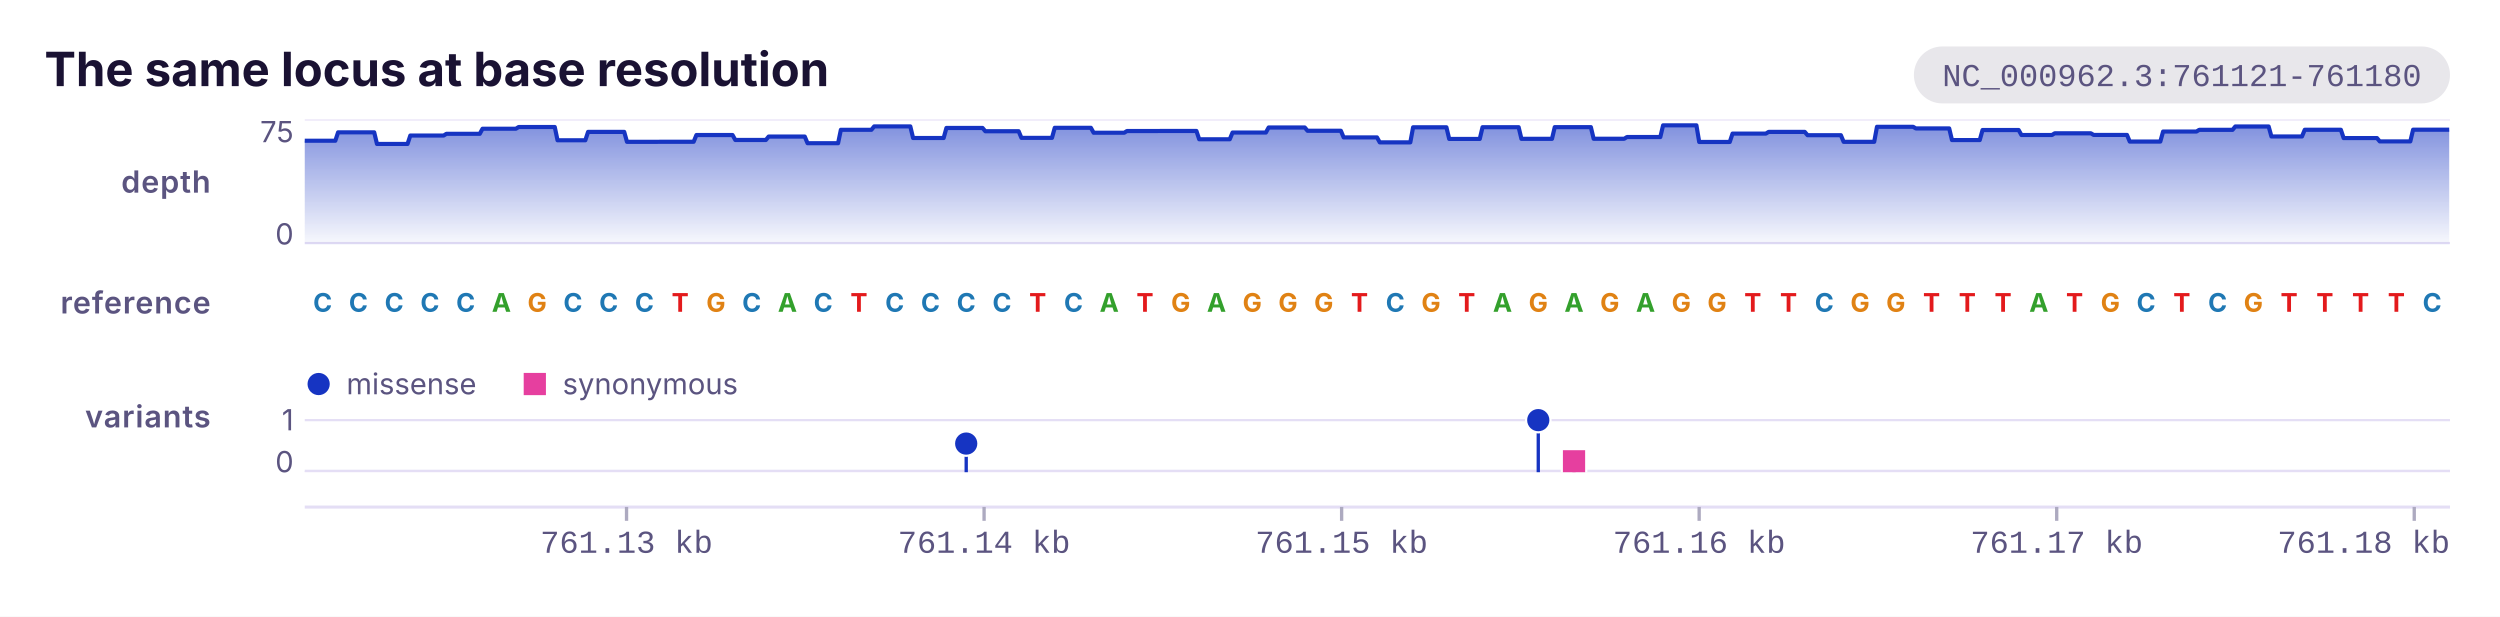
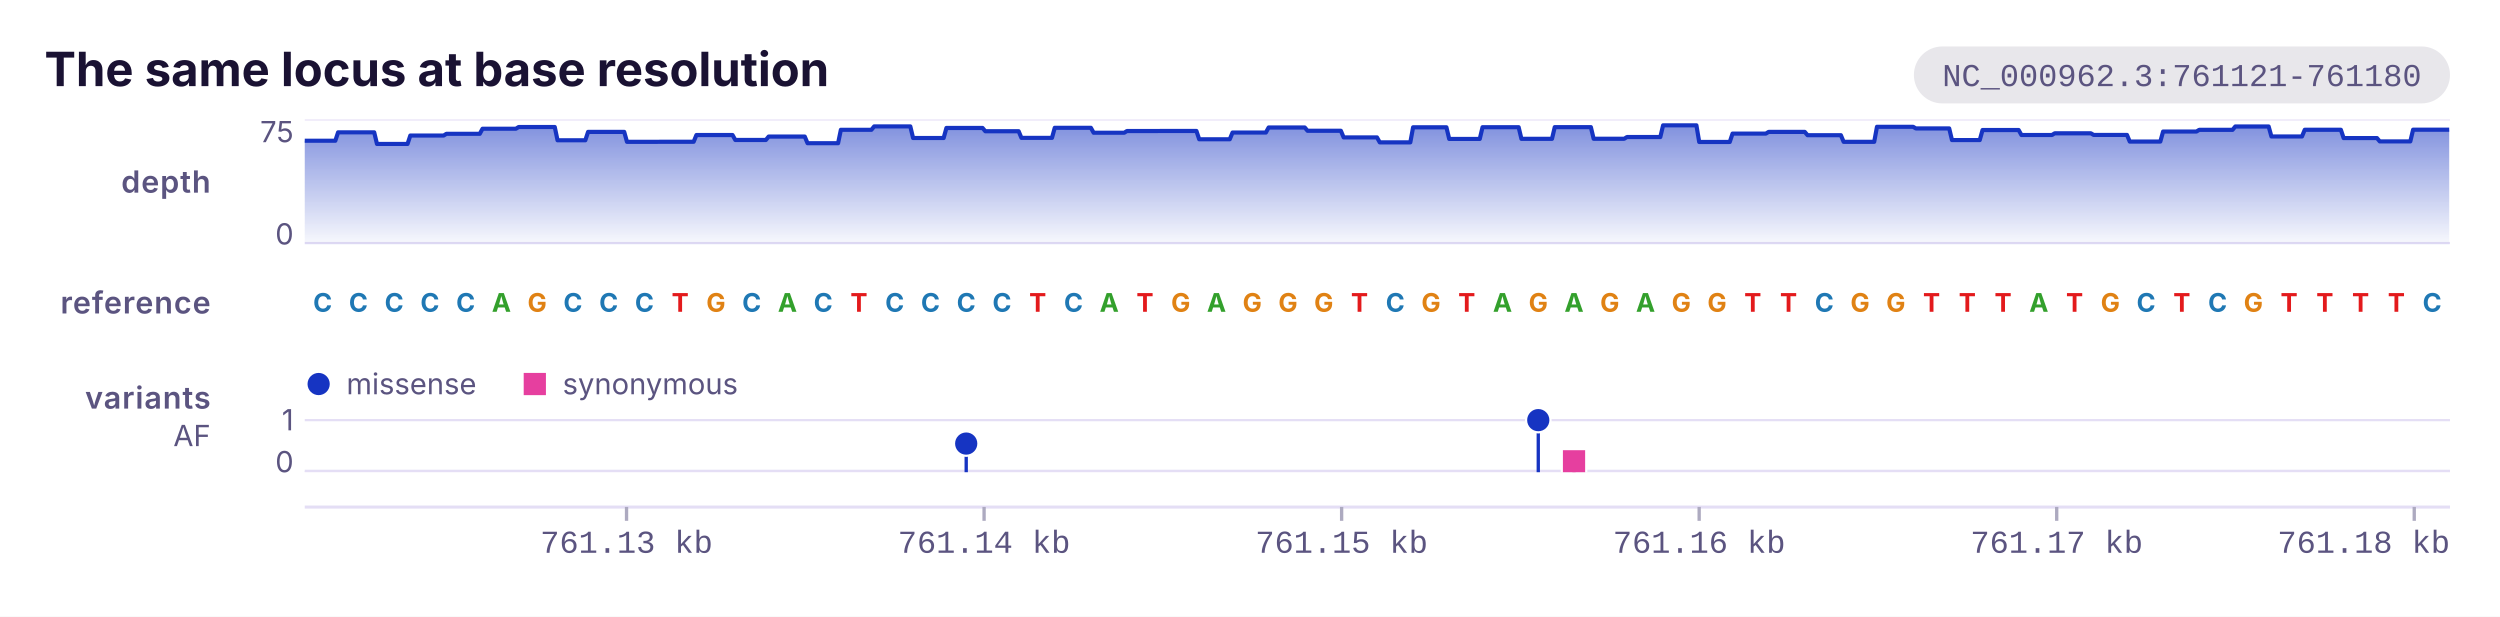
<svg xmlns="http://www.w3.org/2000/svg" width="900" height="222" viewBox="0 0 900 222" font-family="Inter, Liberation Sans, Arial, Helvetica, sans-serif" role="img" aria-labelledby="karyon-title karyon-desc">
  <defs>
    <clipPath id="karyon-clip-0">
      <rect x="88.86" y="43" width="793.14" height="45" />
    </clipPath>
    <linearGradient id="karyon-fade-1" x1="0" y1="0" x2="0" y2="1">
      <stop offset="0" stop-color="#1634c2" stop-opacity="0.54" />
      <stop offset="1" stop-color="#1634c2" stop-opacity="0.03" />
    </linearGradient>
    <clipPath id="karyon-clip-2">
      <rect x="109.712" y="100" width="772.288" height="18" />
    </clipPath>
    <clipPath id="karyon-clip-3">
      <rect x="85.836" y="130" width="796.164" height="40" />
    </clipPath>
    <clipPath id="karyon-clip-4">
      <rect x="109.712" y="182" width="772.288" height="26" />
    </clipPath>
  </defs>
  <rect x="0" y="0" width="900" height="222" fill="#ffffff" />
  <text x="16" y="31" fill="#1a1233" font-size="17" text-anchor="start" font-weight="bold">The same locus at base resolution</text>
  <rect x="689" y="16.725" width="193" height="20.5" rx="10.25" fill="#e8e7eb" />
  <text x="785.5" y="31" fill="#5b5480" font-size="11.5" text-anchor="middle" font-family="JetBrains Mono, Liberation Mono, Menlo, Consolas, monospace">NC_000962.3:761121-761180</text>
  <text x="75.836" y="69.35" fill="#5b5480" font-size="11" text-anchor="end" font-weight="600" letter-spacing="0.03em">depth</text>
  <g clip-path="url(#karyon-clip-0)">
    <line x1="109.712" y1="87.5" x2="882" y2="87.5" stroke="#e4def5" stroke-width="0.8" />
    <path d="M109.712 88 L109.712 50.669 L110.712 50.669 L111.712 50.669 L112.712 50.669 L113.712 50.669 L114.712 50.669 L115.712 50.669 L116.712 50.669 L117.712 50.669 L118.712 50.669 L119.712 50.669 L120.712 50.669 L121.712 47.644 L122.712 47.644 L123.712 47.644 L124.712 47.644 L125.712 47.644 L126.712 47.644 L127.712 47.644 L128.712 47.644 L129.712 47.644 L130.712 47.644 L131.712 47.644 L132.712 47.644 L133.712 47.644 L134.712 47.644 L135.712 51.82 L136.712 51.82 L137.712 51.82 L138.712 51.82 L139.712 51.82 L140.712 51.82 L141.712 51.82 L142.712 51.82 L143.712 51.82 L144.712 51.82 L145.712 51.82 L146.712 51.82 L147.712 48.796 L148.712 48.796 L149.712 48.796 L150.712 48.796 L151.712 48.796 L152.712 48.796 L153.712 48.796 L154.712 48.796 L155.712 48.796 L156.712 48.796 L157.712 48.796 L158.712 48.796 L159.712 48.796 L160.712 48.172 L161.712 48.172 L162.712 48.172 L163.712 48.172 L164.712 48.172 L165.712 48.172 L166.712 48.172 L167.712 48.172 L168.712 48.172 L169.712 48.172 L170.712 48.172 L171.712 48.172 L172.712 48.172 L173.712 46.348 L174.712 46.348 L175.712 46.348 L176.712 46.348 L177.712 46.348 L178.712 46.348 L179.712 46.348 L180.712 46.348 L181.712 46.348 L182.712 46.348 L183.712 46.348 L184.712 46.348 L185.712 46.348 L186.712 45.725 L187.712 45.725 L188.712 45.725 L189.712 45.725 L190.712 45.725 L191.712 45.725 L192.712 45.725 L193.712 45.725 L194.712 45.725 L195.712 45.725 L196.712 45.725 L197.712 45.725 L198.712 45.725 L199.712 45.725 L200.712 50.501 L201.712 50.501 L202.712 50.501 L203.712 50.501 L204.712 50.501 L205.712 50.501 L206.712 50.501 L207.712 50.501 L208.712 50.501 L209.712 50.501 L210.712 50.501 L211.712 47.479 L212.712 47.479 L213.712 47.479 L214.712 47.479 L215.712 47.479 L216.712 47.479 L217.712 47.479 L218.712 47.479 L219.712 47.479 L220.712 47.479 L221.712 47.479 L222.712 47.479 L223.712 47.479 L224.712 47.479 L225.712 51.056 L226.712 51.056 L227.712 51.056 L228.712 51.056 L229.712 51.056 L230.712 51.056 L231.712 51.056 L232.712 51.056 L233.712 51.056 L234.712 51.056 L235.712 51.056 L236.712 51.056 L237.712 51.034 L238.712 51.034 L239.712 51.034 L240.712 51.034 L241.712 51.034 L242.712 51.034 L243.712 51.034 L244.712 51.034 L245.712 51.034 L246.712 51.034 L247.712 51.034 L248.712 51.034 L249.712 51.034 L250.712 48.612 L251.712 48.612 L252.712 48.612 L253.712 48.612 L254.712 48.612 L255.712 48.612 L256.712 48.612 L257.712 48.612 L258.712 48.612 L259.712 48.612 L260.712 48.612 L261.712 48.612 L262.712 48.612 L263.712 48.612 L264.712 50.39 L265.712 50.39 L266.712 50.39 L267.712 50.39 L268.712 50.39 L269.712 50.39 L270.712 50.39 L271.712 50.39 L272.712 50.39 L273.712 50.39 L274.712 50.39 L275.712 50.39 L276.712 49.168 L277.712 49.168 L278.712 49.168 L279.712 49.168 L280.712 49.168 L281.712 49.168 L282.712 49.168 L283.712 49.168 L284.712 49.168 L285.712 49.168 L286.712 49.168 L287.712 49.168 L288.712 49.168 L289.712 49.168 L290.712 51.547 L291.712 51.547 L292.712 51.547 L293.712 51.547 L294.712 51.547 L295.712 51.547 L296.712 51.547 L297.712 51.547 L298.712 51.547 L299.712 51.547 L300.712 51.547 L301.712 51.547 L302.712 46.726 L303.712 46.726 L304.712 46.726 L305.712 46.726 L306.712 46.726 L307.712 46.726 L308.712 46.726 L309.712 46.726 L310.712 46.726 L311.712 46.726 L312.712 46.726 L313.712 46.726 L314.712 45.506 L315.712 45.506 L316.712 45.506 L317.712 45.506 L318.712 45.506 L319.712 45.506 L320.712 45.506 L321.712 45.506 L322.712 45.506 L323.712 45.506 L324.712 45.506 L325.712 45.506 L326.712 45.506 L327.712 45.506 L328.712 49.685 L329.712 49.685 L330.712 49.685 L331.712 49.685 L332.712 49.685 L333.712 49.685 L334.712 49.685 L335.712 49.685 L336.712 49.685 L337.712 49.685 L338.712 49.685 L339.712 49.685 L340.712 46.065 L341.712 46.065 L342.712 46.065 L343.712 46.065 L344.712 46.065 L345.712 46.065 L346.712 46.065 L347.712 46.065 L348.712 46.065 L349.712 46.065 L350.712 46.065 L351.712 46.065 L352.712 46.065 L353.712 46.065 L354.712 47.245 L355.712 47.245 L356.712 47.245 L357.712 47.245 L358.712 47.245 L359.712 47.245 L360.712 47.245 L361.712 47.245 L362.712 47.245 L363.712 47.245 L364.712 47.245 L365.712 47.245 L366.712 47.245 L367.712 49.626 L368.712 49.626 L369.712 49.626 L370.712 49.626 L371.712 49.626 L372.712 49.626 L373.712 49.626 L374.712 49.626 L375.712 49.626 L376.712 49.626 L377.712 49.626 L378.712 49.626 L379.712 46.006 L380.712 46.006 L381.712 46.006 L382.712 46.006 L383.712 46.006 L384.712 46.006 L385.712 46.006 L386.712 46.006 L387.712 46.006 L388.712 46.006 L389.712 46.006 L390.712 46.006 L391.712 46.006 L392.712 46.006 L393.712 47.787 L394.712 47.787 L395.712 47.787 L396.712 47.787 L397.712 47.787 L398.712 47.787 L399.712 47.787 L400.712 47.787 L401.712 47.787 L402.712 47.787 L403.712 47.787 L404.712 47.787 L405.712 47.169 L406.712 47.169 L407.712 47.169 L408.712 47.169 L409.712 47.169 L410.712 47.169 L411.712 47.169 L412.712 47.169 L413.712 47.169 L414.712 47.169 L415.712 47.169 L416.712 47.169 L417.712 47.15 L418.712 47.15 L419.712 47.15 L420.712 47.15 L421.712 47.15 L422.712 47.15 L423.712 47.15 L424.712 47.15 L425.712 47.15 L426.712 47.15 L427.712 47.15 L428.712 47.15 L429.712 47.15 L430.712 47.15 L431.712 50.132 L432.712 50.132 L433.712 50.132 L434.712 50.132 L435.712 50.132 L436.712 50.132 L437.712 50.132 L438.712 50.132 L439.712 50.132 L440.712 50.132 L441.712 50.132 L442.712 50.132 L443.712 47.714 L444.712 47.714 L445.712 47.714 L446.712 47.714 L447.712 47.714 L448.712 47.714 L449.712 47.714 L450.712 47.714 L451.712 47.714 L452.712 47.714 L453.712 47.714 L454.712 47.714 L455.712 47.714 L456.712 45.897 L457.712 45.897 L458.712 45.897 L459.712 45.897 L460.712 45.897 L461.712 45.897 L462.712 45.897 L463.712 45.897 L464.712 45.897 L465.712 45.897 L466.712 45.897 L467.712 45.897 L468.712 45.897 L469.712 45.897 L470.712 47.08 L471.712 47.08 L472.712 47.08 L473.712 47.08 L474.712 47.08 L475.712 47.08 L476.712 47.08 L477.712 47.08 L478.712 47.08 L479.712 47.08 L480.712 47.08 L481.712 47.08 L482.712 47.08 L483.712 49.463 L484.712 49.463 L485.712 49.463 L486.712 49.463 L487.712 49.463 L488.712 49.463 L489.712 49.463 L490.712 49.463 L491.712 49.463 L492.712 49.463 L493.712 49.463 L494.712 49.463 L495.712 49.463 L496.712 51.246 L497.712 51.246 L498.712 51.246 L499.712 51.246 L500.712 51.246 L501.712 51.246 L502.712 51.246 L503.712 51.246 L504.712 51.246 L505.712 51.246 L506.712 51.246 L507.712 51.246 L508.712 45.83 L509.712 45.83 L510.712 45.83 L511.712 45.83 L512.712 45.83 L513.712 45.83 L514.712 45.83 L515.712 45.83 L516.712 45.83 L517.712 45.83 L518.712 45.83 L519.712 45.83 L520.712 45.83 L521.712 50.013 L522.712 50.013 L523.712 50.013 L524.712 50.013 L525.712 50.013 L526.712 50.013 L527.712 50.013 L528.712 50.013 L529.712 50.013 L530.712 50.013 L531.712 50.013 L532.712 50.013 L533.712 45.798 L534.712 45.798 L535.712 45.798 L536.712 45.798 L537.712 45.798 L538.712 45.798 L539.712 45.798 L540.712 45.798 L541.712 45.798 L542.712 45.798 L543.712 45.798 L544.712 45.798 L545.712 45.798 L546.712 45.798 L547.712 49.982 L548.712 49.982 L549.712 49.982 L550.712 49.982 L551.712 49.982 L552.712 49.982 L553.712 49.982 L554.712 49.982 L555.712 49.982 L556.712 49.982 L557.712 49.982 L558.712 49.982 L559.712 45.767 L560.712 45.767 L561.712 45.767 L562.712 45.767 L563.712 45.767 L564.712 45.767 L565.712 45.767 L566.712 45.767 L567.712 45.767 L568.712 45.767 L569.712 45.767 L570.712 45.767 L571.712 45.767 L572.712 45.767 L573.712 49.952 L574.712 49.952 L575.712 49.952 L576.712 49.952 L577.712 49.952 L578.712 49.952 L579.712 49.952 L580.712 49.952 L581.712 49.952 L582.712 49.952 L583.712 49.952 L584.712 49.952 L585.712 49.337 L586.712 49.337 L587.712 49.337 L588.712 49.337 L589.712 49.337 L590.712 49.337 L591.712 49.337 L592.712 49.337 L593.712 49.337 L594.712 49.337 L595.712 49.337 L596.712 49.337 L597.712 49.337 L598.712 45.123 L599.712 45.123 L600.712 45.123 L601.712 45.123 L602.712 45.123 L603.712 45.123 L604.712 45.123 L605.712 45.123 L606.712 45.123 L607.712 45.123 L608.712 45.123 L609.712 45.123 L610.712 45.123 L611.712 51.109 L612.712 51.109 L613.712 51.109 L614.712 51.109 L615.712 51.109 L616.712 51.109 L617.712 51.109 L618.712 51.109 L619.712 51.109 L620.712 51.109 L621.712 51.109 L622.712 51.109 L623.712 48.095 L624.712 48.095 L625.712 48.095 L626.712 48.095 L627.712 48.095 L628.712 48.095 L629.712 48.095 L630.712 48.095 L631.712 48.095 L632.712 48.095 L633.712 48.095 L634.712 48.095 L635.712 48.095 L636.712 47.482 L637.712 47.482 L638.712 47.482 L639.712 47.482 L640.712 47.482 L641.712 47.482 L642.712 47.482 L643.712 47.482 L644.712 47.482 L645.712 47.482 L646.712 47.482 L647.712 47.482 L648.712 47.482 L649.712 47.482 L650.712 48.669 L651.712 48.669 L652.712 48.669 L653.712 48.669 L654.712 48.669 L655.712 48.669 L656.712 48.669 L657.712 48.669 L658.712 48.669 L659.712 48.669 L660.712 48.669 L661.712 48.669 L662.712 48.669 L663.712 51.056 L664.712 51.056 L665.712 51.056 L666.712 51.056 L667.712 51.056 L668.712 51.056 L669.712 51.056 L670.712 51.056 L671.712 51.056 L672.712 51.056 L673.712 51.056 L674.712 51.056 L675.712 45.644 L676.712 45.644 L677.712 45.644 L678.712 45.644 L679.712 45.644 L680.712 45.644 L681.712 45.644 L682.712 45.644 L683.712 45.644 L684.712 45.644 L685.712 45.644 L686.712 45.644 L687.712 45.644 L688.712 45.644 L689.712 46.232 L690.712 46.232 L691.712 46.232 L692.712 46.232 L693.712 46.232 L694.712 46.232 L695.712 46.232 L696.712 46.232 L697.712 46.232 L698.712 46.232 L699.712 46.232 L700.712 46.232 L701.712 46.232 L702.712 50.42 L703.712 50.42 L704.712 50.42 L705.712 50.42 L706.712 50.42 L707.712 50.42 L708.712 50.42 L709.712 50.42 L710.712 50.42 L711.712 50.42 L712.712 50.42 L713.712 46.808 L714.712 46.808 L715.712 46.808 L716.712 46.808 L717.712 46.808 L718.712 46.808 L719.712 46.808 L720.712 46.808 L721.712 46.808 L722.712 46.808 L723.712 46.808 L724.712 46.808 L725.712 46.808 L726.712 46.808 L727.712 48.597 L728.712 48.597 L729.712 48.597 L730.712 48.597 L731.712 48.597 L732.712 48.597 L733.712 48.597 L734.712 48.597 L735.712 48.597 L736.712 48.597 L737.712 48.597 L738.712 48.597 L739.712 47.986 L740.712 47.986 L741.712 47.986 L742.712 47.986 L743.712 47.986 L744.712 47.986 L745.712 47.986 L746.712 47.986 L747.712 47.986 L748.712 47.986 L749.712 47.986 L750.712 47.986 L751.712 47.986 L752.712 47.986 L753.712 48.575 L754.712 48.575 L755.712 48.575 L756.712 48.575 L757.712 48.575 L758.712 48.575 L759.712 48.575 L760.712 48.575 L761.712 48.575 L762.712 48.575 L763.712 48.575 L764.712 48.575 L765.712 48.575 L766.712 50.965 L767.712 50.965 L768.712 50.965 L769.712 50.965 L770.712 50.965 L771.712 50.965 L772.712 50.965 L773.712 50.965 L774.712 50.965 L775.712 50.965 L776.712 50.965 L777.712 50.965 L778.712 47.355 L779.712 47.355 L780.712 47.355 L781.712 47.355 L782.712 47.355 L783.712 47.355 L784.712 47.355 L785.712 47.355 L786.712 47.355 L787.712 47.355 L788.712 47.355 L789.712 47.355 L790.712 47.355 L791.712 46.745 L792.712 46.745 L793.712 46.745 L794.712 46.745 L795.712 46.745 L796.712 46.745 L797.712 46.745 L798.712 46.745 L799.712 46.745 L800.712 46.745 L801.712 46.745 L802.712 46.745 L803.712 46.745 L804.712 45.536 L805.712 45.536 L806.712 45.536 L807.712 45.536 L808.712 45.536 L809.712 45.536 L810.712 45.536 L811.712 45.536 L812.712 45.536 L813.712 45.536 L814.712 45.536 L815.712 45.536 L816.712 45.536 L817.712 49.127 L818.712 49.127 L819.712 49.127 L820.712 49.127 L821.712 49.127 L822.712 49.127 L823.712 49.127 L824.712 49.127 L825.712 49.127 L826.712 49.127 L827.712 49.127 L828.712 49.127 L829.712 46.718 L830.712 46.718 L831.712 46.718 L832.712 46.718 L833.712 46.718 L834.712 46.718 L835.712 46.718 L836.712 46.718 L837.712 46.718 L838.712 46.718 L839.712 46.718 L840.712 46.718 L841.712 46.718 L842.712 46.718 L843.712 49.709 L844.712 49.709 L845.712 49.709 L846.712 49.709 L847.712 49.709 L848.712 49.709 L849.712 49.709 L850.712 49.709 L851.712 49.709 L852.712 49.709 L853.712 49.709 L854.712 49.709 L855.712 49.709 L856.712 50.901 L857.712 50.901 L858.712 50.901 L859.712 50.901 L860.712 50.901 L861.712 50.901 L862.712 50.901 L863.712 50.901 L864.712 50.901 L865.712 50.901 L866.712 50.901 L867.712 50.901 L868.712 46.693 L869.712 46.693 L870.712 46.693 L871.712 46.693 L872.712 46.693 L873.712 46.693 L874.712 46.693 L875.712 46.693 L876.712 46.693 L877.712 46.693 L878.712 46.693 L879.712 46.693 L880.712 46.693 L881.712 46.693 L881.712 88Z" fill="url(#karyon-fade-1)" />
    <polyline points="109.712,50.669 110.712,50.669 111.712,50.669 112.712,50.669 113.712,50.669 114.712,50.669 115.712,50.669 116.712,50.669 117.712,50.669 118.712,50.669 119.712,50.669 120.712,50.669 121.712,47.644 122.712,47.644 123.712,47.644 124.712,47.644 125.712,47.644 126.712,47.644 127.712,47.644 128.712,47.644 129.712,47.644 130.712,47.644 131.712,47.644 132.712,47.644 133.712,47.644 134.712,47.644 135.712,51.82 136.712,51.82 137.712,51.82 138.712,51.82 139.712,51.82 140.712,51.82 141.712,51.82 142.712,51.82 143.712,51.82 144.712,51.82 145.712,51.82 146.712,51.82 147.712,48.796 148.712,48.796 149.712,48.796 150.712,48.796 151.712,48.796 152.712,48.796 153.712,48.796 154.712,48.796 155.712,48.796 156.712,48.796 157.712,48.796 158.712,48.796 159.712,48.796 160.712,48.172 161.712,48.172 162.712,48.172 163.712,48.172 164.712,48.172 165.712,48.172 166.712,48.172 167.712,48.172 168.712,48.172 169.712,48.172 170.712,48.172 171.712,48.172 172.712,48.172 173.712,46.348 174.712,46.348 175.712,46.348 176.712,46.348 177.712,46.348 178.712,46.348 179.712,46.348 180.712,46.348 181.712,46.348 182.712,46.348 183.712,46.348 184.712,46.348 185.712,46.348 186.712,45.725 187.712,45.725 188.712,45.725 189.712,45.725 190.712,45.725 191.712,45.725 192.712,45.725 193.712,45.725 194.712,45.725 195.712,45.725 196.712,45.725 197.712,45.725 198.712,45.725 199.712,45.725 200.712,50.501 201.712,50.501 202.712,50.501 203.712,50.501 204.712,50.501 205.712,50.501 206.712,50.501 207.712,50.501 208.712,50.501 209.712,50.501 210.712,50.501 211.712,47.479 212.712,47.479 213.712,47.479 214.712,47.479 215.712,47.479 216.712,47.479 217.712,47.479 218.712,47.479 219.712,47.479 220.712,47.479 221.712,47.479 222.712,47.479 223.712,47.479 224.712,47.479 225.712,51.056 226.712,51.056 227.712,51.056 228.712,51.056 229.712,51.056 230.712,51.056 231.712,51.056 232.712,51.056 233.712,51.056 234.712,51.056 235.712,51.056 236.712,51.056 237.712,51.034 238.712,51.034 239.712,51.034 240.712,51.034 241.712,51.034 242.712,51.034 243.712,51.034 244.712,51.034 245.712,51.034 246.712,51.034 247.712,51.034 248.712,51.034 249.712,51.034 250.712,48.612 251.712,48.612 252.712,48.612 253.712,48.612 254.712,48.612 255.712,48.612 256.712,48.612 257.712,48.612 258.712,48.612 259.712,48.612 260.712,48.612 261.712,48.612 262.712,48.612 263.712,48.612 264.712,50.39 265.712,50.39 266.712,50.39 267.712,50.39 268.712,50.39 269.712,50.39 270.712,50.39 271.712,50.39 272.712,50.39 273.712,50.39 274.712,50.39 275.712,50.39 276.712,49.168 277.712,49.168 278.712,49.168 279.712,49.168 280.712,49.168 281.712,49.168 282.712,49.168 283.712,49.168 284.712,49.168 285.712,49.168 286.712,49.168 287.712,49.168 288.712,49.168 289.712,49.168 290.712,51.547 291.712,51.547 292.712,51.547 293.712,51.547 294.712,51.547 295.712,51.547 296.712,51.547 297.712,51.547 298.712,51.547 299.712,51.547 300.712,51.547 301.712,51.547 302.712,46.726 303.712,46.726 304.712,46.726 305.712,46.726 306.712,46.726 307.712,46.726 308.712,46.726 309.712,46.726 310.712,46.726 311.712,46.726 312.712,46.726 313.712,46.726 314.712,45.506 315.712,45.506 316.712,45.506 317.712,45.506 318.712,45.506 319.712,45.506 320.712,45.506 321.712,45.506 322.712,45.506 323.712,45.506 324.712,45.506 325.712,45.506 326.712,45.506 327.712,45.506 328.712,49.685 329.712,49.685 330.712,49.685 331.712,49.685 332.712,49.685 333.712,49.685 334.712,49.685 335.712,49.685 336.712,49.685 337.712,49.685 338.712,49.685 339.712,49.685 340.712,46.065 341.712,46.065 342.712,46.065 343.712,46.065 344.712,46.065 345.712,46.065 346.712,46.065 347.712,46.065 348.712,46.065 349.712,46.065 350.712,46.065 351.712,46.065 352.712,46.065 353.712,46.065 354.712,47.245 355.712,47.245 356.712,47.245 357.712,47.245 358.712,47.245 359.712,47.245 360.712,47.245 361.712,47.245 362.712,47.245 363.712,47.245 364.712,47.245 365.712,47.245 366.712,47.245 367.712,49.626 368.712,49.626 369.712,49.626 370.712,49.626 371.712,49.626 372.712,49.626 373.712,49.626 374.712,49.626 375.712,49.626 376.712,49.626 377.712,49.626 378.712,49.626 379.712,46.006 380.712,46.006 381.712,46.006 382.712,46.006 383.712,46.006 384.712,46.006 385.712,46.006 386.712,46.006 387.712,46.006 388.712,46.006 389.712,46.006 390.712,46.006 391.712,46.006 392.712,46.006 393.712,47.787 394.712,47.787 395.712,47.787 396.712,47.787 397.712,47.787 398.712,47.787 399.712,47.787 400.712,47.787 401.712,47.787 402.712,47.787 403.712,47.787 404.712,47.787 405.712,47.169 406.712,47.169 407.712,47.169 408.712,47.169 409.712,47.169 410.712,47.169 411.712,47.169 412.712,47.169 413.712,47.169 414.712,47.169 415.712,47.169 416.712,47.169 417.712,47.15 418.712,47.15 419.712,47.15 420.712,47.15 421.712,47.15 422.712,47.15 423.712,47.15 424.712,47.15 425.712,47.15 426.712,47.15 427.712,47.15 428.712,47.15 429.712,47.15 430.712,47.15 431.712,50.132 432.712,50.132 433.712,50.132 434.712,50.132 435.712,50.132 436.712,50.132 437.712,50.132 438.712,50.132 439.712,50.132 440.712,50.132 441.712,50.132 442.712,50.132 443.712,47.714 444.712,47.714 445.712,47.714 446.712,47.714 447.712,47.714 448.712,47.714 449.712,47.714 450.712,47.714 451.712,47.714 452.712,47.714 453.712,47.714 454.712,47.714 455.712,47.714 456.712,45.897 457.712,45.897 458.712,45.897 459.712,45.897 460.712,45.897 461.712,45.897 462.712,45.897 463.712,45.897 464.712,45.897 465.712,45.897 466.712,45.897 467.712,45.897 468.712,45.897 469.712,45.897 470.712,47.08 471.712,47.08 472.712,47.08 473.712,47.08 474.712,47.08 475.712,47.08 476.712,47.08 477.712,47.08 478.712,47.08 479.712,47.08 480.712,47.08 481.712,47.08 482.712,47.08 483.712,49.463 484.712,49.463 485.712,49.463 486.712,49.463 487.712,49.463 488.712,49.463 489.712,49.463 490.712,49.463 491.712,49.463 492.712,49.463 493.712,49.463 494.712,49.463 495.712,49.463 496.712,51.246 497.712,51.246 498.712,51.246 499.712,51.246 500.712,51.246 501.712,51.246 502.712,51.246 503.712,51.246 504.712,51.246 505.712,51.246 506.712,51.246 507.712,51.246 508.712,45.83 509.712,45.83 510.712,45.83 511.712,45.83 512.712,45.83 513.712,45.83 514.712,45.83 515.712,45.83 516.712,45.83 517.712,45.83 518.712,45.83 519.712,45.83 520.712,45.83 521.712,50.013 522.712,50.013 523.712,50.013 524.712,50.013 525.712,50.013 526.712,50.013 527.712,50.013 528.712,50.013 529.712,50.013 530.712,50.013 531.712,50.013 532.712,50.013 533.712,45.798 534.712,45.798 535.712,45.798 536.712,45.798 537.712,45.798 538.712,45.798 539.712,45.798 540.712,45.798 541.712,45.798 542.712,45.798 543.712,45.798 544.712,45.798 545.712,45.798 546.712,45.798 547.712,49.982 548.712,49.982 549.712,49.982 550.712,49.982 551.712,49.982 552.712,49.982 553.712,49.982 554.712,49.982 555.712,49.982 556.712,49.982 557.712,49.982 558.712,49.982 559.712,45.767 560.712,45.767 561.712,45.767 562.712,45.767 563.712,45.767 564.712,45.767 565.712,45.767 566.712,45.767 567.712,45.767 568.712,45.767 569.712,45.767 570.712,45.767 571.712,45.767 572.712,45.767 573.712,49.952 574.712,49.952 575.712,49.952 576.712,49.952 577.712,49.952 578.712,49.952 579.712,49.952 580.712,49.952 581.712,49.952 582.712,49.952 583.712,49.952 584.712,49.952 585.712,49.337 586.712,49.337 587.712,49.337 588.712,49.337 589.712,49.337 590.712,49.337 591.712,49.337 592.712,49.337 593.712,49.337 594.712,49.337 595.712,49.337 596.712,49.337 597.712,49.337 598.712,45.123 599.712,45.123 600.712,45.123 601.712,45.123 602.712,45.123 603.712,45.123 604.712,45.123 605.712,45.123 606.712,45.123 607.712,45.123 608.712,45.123 609.712,45.123 610.712,45.123 611.712,51.109 612.712,51.109 613.712,51.109 614.712,51.109 615.712,51.109 616.712,51.109 617.712,51.109 618.712,51.109 619.712,51.109 620.712,51.109 621.712,51.109 622.712,51.109 623.712,48.095 624.712,48.095 625.712,48.095 626.712,48.095 627.712,48.095 628.712,48.095 629.712,48.095 630.712,48.095 631.712,48.095 632.712,48.095 633.712,48.095 634.712,48.095 635.712,48.095 636.712,47.482 637.712,47.482 638.712,47.482 639.712,47.482 640.712,47.482 641.712,47.482 642.712,47.482 643.712,47.482 644.712,47.482 645.712,47.482 646.712,47.482 647.712,47.482 648.712,47.482 649.712,47.482 650.712,48.669 651.712,48.669 652.712,48.669 653.712,48.669 654.712,48.669 655.712,48.669 656.712,48.669 657.712,48.669 658.712,48.669 659.712,48.669 660.712,48.669 661.712,48.669 662.712,48.669 663.712,51.056 664.712,51.056 665.712,51.056 666.712,51.056 667.712,51.056 668.712,51.056 669.712,51.056 670.712,51.056 671.712,51.056 672.712,51.056 673.712,51.056 674.712,51.056 675.712,45.644 676.712,45.644 677.712,45.644 678.712,45.644 679.712,45.644 680.712,45.644 681.712,45.644 682.712,45.644 683.712,45.644 684.712,45.644 685.712,45.644 686.712,45.644 687.712,45.644 688.712,45.644 689.712,46.232 690.712,46.232 691.712,46.232 692.712,46.232 693.712,46.232 694.712,46.232 695.712,46.232 696.712,46.232 697.712,46.232 698.712,46.232 699.712,46.232 700.712,46.232 701.712,46.232 702.712,50.42 703.712,50.42 704.712,50.42 705.712,50.42 706.712,50.42 707.712,50.42 708.712,50.42 709.712,50.42 710.712,50.42 711.712,50.42 712.712,50.42 713.712,46.808 714.712,46.808 715.712,46.808 716.712,46.808 717.712,46.808 718.712,46.808 719.712,46.808 720.712,46.808 721.712,46.808 722.712,46.808 723.712,46.808 724.712,46.808 725.712,46.808 726.712,46.808 727.712,48.597 728.712,48.597 729.712,48.597 730.712,48.597 731.712,48.597 732.712,48.597 733.712,48.597 734.712,48.597 735.712,48.597 736.712,48.597 737.712,48.597 738.712,48.597 739.712,47.986 740.712,47.986 741.712,47.986 742.712,47.986 743.712,47.986 744.712,47.986 745.712,47.986 746.712,47.986 747.712,47.986 748.712,47.986 749.712,47.986 750.712,47.986 751.712,47.986 752.712,47.986 753.712,48.575 754.712,48.575 755.712,48.575 756.712,48.575 757.712,48.575 758.712,48.575 759.712,48.575 760.712,48.575 761.712,48.575 762.712,48.575 763.712,48.575 764.712,48.575 765.712,48.575 766.712,50.965 767.712,50.965 768.712,50.965 769.712,50.965 770.712,50.965 771.712,50.965 772.712,50.965 773.712,50.965 774.712,50.965 775.712,50.965 776.712,50.965 777.712,50.965 778.712,47.355 779.712,47.355 780.712,47.355 781.712,47.355 782.712,47.355 783.712,47.355 784.712,47.355 785.712,47.355 786.712,47.355 787.712,47.355 788.712,47.355 789.712,47.355 790.712,47.355 791.712,46.745 792.712,46.745 793.712,46.745 794.712,46.745 795.712,46.745 796.712,46.745 797.712,46.745 798.712,46.745 799.712,46.745 800.712,46.745 801.712,46.745 802.712,46.745 803.712,46.745 804.712,45.536 805.712,45.536 806.712,45.536 807.712,45.536 808.712,45.536 809.712,45.536 810.712,45.536 811.712,45.536 812.712,45.536 813.712,45.536 814.712,45.536 815.712,45.536 816.712,45.536 817.712,49.127 818.712,49.127 819.712,49.127 820.712,49.127 821.712,49.127 822.712,49.127 823.712,49.127 824.712,49.127 825.712,49.127 826.712,49.127 827.712,49.127 828.712,49.127 829.712,46.718 830.712,46.718 831.712,46.718 832.712,46.718 833.712,46.718 834.712,46.718 835.712,46.718 836.712,46.718 837.712,46.718 838.712,46.718 839.712,46.718 840.712,46.718 841.712,46.718 842.712,46.718 843.712,49.709 844.712,49.709 845.712,49.709 846.712,49.709 847.712,49.709 848.712,49.709 849.712,49.709 850.712,49.709 851.712,49.709 852.712,49.709 853.712,49.709 854.712,49.709 855.712,49.709 856.712,50.901 857.712,50.901 858.712,50.901 859.712,50.901 860.712,50.901 861.712,50.901 862.712,50.901 863.712,50.901 864.712,50.901 865.712,50.901 866.712,50.901 867.712,50.901 868.712,46.693 869.712,46.693 870.712,46.693 871.712,46.693 872.712,46.693 873.712,46.693 874.712,46.693 875.712,46.693 876.712,46.693 877.712,46.693 878.712,46.693 879.712,46.693 880.712,46.693 881.712,46.693" fill="none" stroke="#1634c2" stroke-width="1.5" stroke-linejoin="round" />
    <line x1="109.712" y1="43" x2="882" y2="43" stroke="#e4def5" stroke-width="0.8" />
    <text x="105.712" y="88" fill="#5b5480" font-size="10.5" text-anchor="end">0</text>
    <text x="105.712" y="51.19" fill="#5b5480" font-size="10.5" text-anchor="end">75</text>
  </g>
  <text x="75.836" y="112.85" fill="#5b5480" font-size="11" text-anchor="end" font-weight="600" letter-spacing="0.03em">reference</text>
  <g clip-path="url(#karyon-clip-2)">
    <text x="116.148" y="112.244" fill="#1f78b4" font-size="9.267" text-anchor="middle" font-weight="bold">C</text>
    <text x="129.019" y="112.244" fill="#1f78b4" font-size="9.267" text-anchor="middle" font-weight="bold">C</text>
    <text x="141.891" y="112.244" fill="#1f78b4" font-size="9.267" text-anchor="middle" font-weight="bold">C</text>
    <text x="154.762" y="112.244" fill="#1f78b4" font-size="9.267" text-anchor="middle" font-weight="bold">C</text>
    <text x="167.634" y="112.244" fill="#1f78b4" font-size="9.267" text-anchor="middle" font-weight="bold">C</text>
    <text x="180.505" y="112.244" fill="#33a02c" font-size="9.267" text-anchor="middle" font-weight="bold">A</text>
    <text x="193.377" y="112.244" fill="#e08214" font-size="9.267" text-anchor="middle" font-weight="bold">G</text>
    <text x="206.248" y="112.244" fill="#1f78b4" font-size="9.267" text-anchor="middle" font-weight="bold">C</text>
    <text x="219.119" y="112.244" fill="#1f78b4" font-size="9.267" text-anchor="middle" font-weight="bold">C</text>
    <text x="231.991" y="112.244" fill="#1f78b4" font-size="9.267" text-anchor="middle" font-weight="bold">C</text>
    <text x="244.862" y="112.244" fill="#e31a1c" font-size="9.267" text-anchor="middle" font-weight="bold">T</text>
    <text x="257.734" y="112.244" fill="#e08214" font-size="9.267" text-anchor="middle" font-weight="bold">G</text>
    <text x="270.605" y="112.244" fill="#1f78b4" font-size="9.267" text-anchor="middle" font-weight="bold">C</text>
    <text x="283.477" y="112.244" fill="#33a02c" font-size="9.267" text-anchor="middle" font-weight="bold">A</text>
    <text x="296.348" y="112.244" fill="#1f78b4" font-size="9.267" text-anchor="middle" font-weight="bold">C</text>
    <text x="309.22" y="112.244" fill="#e31a1c" font-size="9.267" text-anchor="middle" font-weight="bold">T</text>
    <text x="322.091" y="112.244" fill="#1f78b4" font-size="9.267" text-anchor="middle" font-weight="bold">C</text>
    <text x="334.963" y="112.244" fill="#1f78b4" font-size="9.267" text-anchor="middle" font-weight="bold">C</text>
    <text x="347.834" y="112.244" fill="#1f78b4" font-size="9.267" text-anchor="middle" font-weight="bold">C</text>
    <text x="360.706" y="112.244" fill="#1f78b4" font-size="9.267" text-anchor="middle" font-weight="bold">C</text>
    <text x="373.577" y="112.244" fill="#e31a1c" font-size="9.267" text-anchor="middle" font-weight="bold">T</text>
    <text x="386.449" y="112.244" fill="#1f78b4" font-size="9.267" text-anchor="middle" font-weight="bold">C</text>
    <text x="399.32" y="112.244" fill="#33a02c" font-size="9.267" text-anchor="middle" font-weight="bold">A</text>
    <text x="412.191" y="112.244" fill="#e31a1c" font-size="9.267" text-anchor="middle" font-weight="bold">T</text>
    <text x="425.063" y="112.244" fill="#e08214" font-size="9.267" text-anchor="middle" font-weight="bold">G</text>
    <text x="437.934" y="112.244" fill="#33a02c" font-size="9.267" text-anchor="middle" font-weight="bold">A</text>
    <text x="450.806" y="112.244" fill="#e08214" font-size="9.267" text-anchor="middle" font-weight="bold">G</text>
    <text x="463.677" y="112.244" fill="#e08214" font-size="9.267" text-anchor="middle" font-weight="bold">G</text>
    <text x="476.549" y="112.244" fill="#e08214" font-size="9.267" text-anchor="middle" font-weight="bold">G</text>
    <text x="489.42" y="112.244" fill="#e31a1c" font-size="9.267" text-anchor="middle" font-weight="bold">T</text>
    <text x="502.292" y="112.244" fill="#1f78b4" font-size="9.267" text-anchor="middle" font-weight="bold">C</text>
    <text x="515.163" y="112.244" fill="#e08214" font-size="9.267" text-anchor="middle" font-weight="bold">G</text>
    <text x="528.035" y="112.244" fill="#e31a1c" font-size="9.267" text-anchor="middle" font-weight="bold">T</text>
    <text x="540.906" y="112.244" fill="#33a02c" font-size="9.267" text-anchor="middle" font-weight="bold">A</text>
    <text x="553.778" y="112.244" fill="#e08214" font-size="9.267" text-anchor="middle" font-weight="bold">G</text>
    <text x="566.649" y="112.244" fill="#33a02c" font-size="9.267" text-anchor="middle" font-weight="bold">A</text>
    <text x="579.521" y="112.244" fill="#e08214" font-size="9.267" text-anchor="middle" font-weight="bold">G</text>
    <text x="592.392" y="112.244" fill="#33a02c" font-size="9.267" text-anchor="middle" font-weight="bold">A</text>
    <text x="605.263" y="112.244" fill="#e08214" font-size="9.267" text-anchor="middle" font-weight="bold">G</text>
    <text x="618.135" y="112.244" fill="#e08214" font-size="9.267" text-anchor="middle" font-weight="bold">G</text>
    <text x="631.006" y="112.244" fill="#e31a1c" font-size="9.267" text-anchor="middle" font-weight="bold">T</text>
    <text x="643.878" y="112.244" fill="#e31a1c" font-size="9.267" text-anchor="middle" font-weight="bold">T</text>
    <text x="656.749" y="112.244" fill="#1f78b4" font-size="9.267" text-anchor="middle" font-weight="bold">C</text>
    <text x="669.621" y="112.244" fill="#e08214" font-size="9.267" text-anchor="middle" font-weight="bold">G</text>
    <text x="682.492" y="112.244" fill="#e08214" font-size="9.267" text-anchor="middle" font-weight="bold">G</text>
    <text x="695.364" y="112.244" fill="#e31a1c" font-size="9.267" text-anchor="middle" font-weight="bold">T</text>
    <text x="708.235" y="112.244" fill="#e31a1c" font-size="9.267" text-anchor="middle" font-weight="bold">T</text>
    <text x="721.107" y="112.244" fill="#e31a1c" font-size="9.267" text-anchor="middle" font-weight="bold">T</text>
    <text x="733.978" y="112.244" fill="#33a02c" font-size="9.267" text-anchor="middle" font-weight="bold">A</text>
    <text x="746.85" y="112.244" fill="#e31a1c" font-size="9.267" text-anchor="middle" font-weight="bold">T</text>
    <text x="759.721" y="112.244" fill="#e08214" font-size="9.267" text-anchor="middle" font-weight="bold">G</text>
    <text x="772.593" y="112.244" fill="#1f78b4" font-size="9.267" text-anchor="middle" font-weight="bold">C</text>
    <text x="785.464" y="112.244" fill="#e31a1c" font-size="9.267" text-anchor="middle" font-weight="bold">T</text>
    <text x="798.335" y="112.244" fill="#1f78b4" font-size="9.267" text-anchor="middle" font-weight="bold">C</text>
    <text x="811.207" y="112.244" fill="#e08214" font-size="9.267" text-anchor="middle" font-weight="bold">G</text>
    <text x="824.078" y="112.244" fill="#e31a1c" font-size="9.267" text-anchor="middle" font-weight="bold">T</text>
    <text x="836.95" y="112.244" fill="#e31a1c" font-size="9.267" text-anchor="middle" font-weight="bold">T</text>
    <text x="849.821" y="112.244" fill="#e31a1c" font-size="9.267" text-anchor="middle" font-weight="bold">T</text>
    <text x="862.693" y="112.244" fill="#e31a1c" font-size="9.267" text-anchor="middle" font-weight="bold">T</text>
    <text x="875.564" y="112.244" fill="#1f78b4" font-size="9.267" text-anchor="middle" font-weight="bold">C</text>
  </g>
-   <text x="75.836" y="153.85" fill="#5b5480" font-size="11" text-anchor="end" font-weight="600" letter-spacing="0.03em">variants</text>
+   <text x="75.836" y="160.6" fill="#5b5480" font-size="10.5" text-anchor="end">AF</text>
+   <text x="75.836" y="147.1" fill="#5b5480" font-size="11" text-anchor="end" font-weight="600" letter-spacing="0.03em">variants</text>
  <g clip-path="url(#karyon-clip-3)">
    <line x1="109.712" y1="169.5" x2="882" y2="169.5" stroke="#e4def5" stroke-width="0.8" />
    <line x1="109.712" y1="170" x2="882" y2="170" stroke="#e4def5" stroke-width="0.8" />
    <line x1="109.712" y1="151.25" x2="882" y2="151.25" stroke="#e4def5" stroke-width="0.8" />
    <text x="105.712" y="170" fill="#5b5480" font-size="10.5" text-anchor="end">0</text>
    <text x="105.712" y="154.925" fill="#5b5480" font-size="10.5" text-anchor="end">1</text>
    <g>
      <line x1="347.834" y1="170" x2="347.834" y2="159.688" stroke="#1634c2" stroke-width="1.2" />
      <circle cx="347.834" cy="159.688" r="4.8" fill="#ffffff" />
      <circle cx="347.834" cy="159.688" r="4" fill="#1634c2" />
    </g>
    <g>
      <line x1="553.778" y1="170" x2="553.778" y2="151.25" stroke="#1634c2" stroke-width="1.2" />
      <circle cx="553.778" cy="151.25" r="4.8" fill="#ffffff" />
      <circle cx="553.778" cy="151.25" r="4" fill="#1634c2" />
    </g>
    <g>
      <line x1="566.649" y1="170" x2="566.649" y2="166.063" stroke="#e63f9f" stroke-width="1.2" />
      <rect x="561.849" y="161.263" width="9.6" height="9.6" fill="#ffffff" />
      <rect x="562.649" y="162.063" width="8" height="8" fill="#e63f9f" />
    </g>
    <g>
      <circle cx="114.712" cy="138.25" r="4" fill="#1634c2" />
      <text x="124.712" y="141.925" fill="#5b5480" font-size="10.5" text-anchor="start">missense</text>
    </g>
    <g>
      <rect x="188.532" y="134.25" width="8" height="8" fill="#e63f9f" />
      <text x="202.532" y="141.925" fill="#5b5480" font-size="10.5" text-anchor="start">synonymous</text>
    </g>
  </g>
  <g clip-path="url(#karyon-clip-4)">
    <line x1="109.712" y1="182.5" x2="882" y2="182.5" stroke="#e4def5" stroke-width="1.2" />
    <line x1="225.555" y1="182.5" x2="225.555" y2="187.5" stroke="#adaac0" stroke-width="1.2" />
    <text x="225.555" y="199" fill="#5b5480" font-size="11.5" text-anchor="middle" font-family="JetBrains Mono, Liberation Mono, Menlo, Consolas, monospace">761.13 kb</text>
    <line x1="354.27" y1="182.5" x2="354.27" y2="187.5" stroke="#adaac0" stroke-width="1.2" />
    <text x="354.27" y="199" fill="#5b5480" font-size="11.5" text-anchor="middle" font-family="JetBrains Mono, Liberation Mono, Menlo, Consolas, monospace">761.14 kb</text>
    <line x1="482.985" y1="182.5" x2="482.985" y2="187.5" stroke="#adaac0" stroke-width="1.2" />
    <text x="482.985" y="199" fill="#5b5480" font-size="11.5" text-anchor="middle" font-family="JetBrains Mono, Liberation Mono, Menlo, Consolas, monospace">761.15 kb</text>
    <line x1="611.699" y1="182.5" x2="611.699" y2="187.5" stroke="#adaac0" stroke-width="1.2" />
    <text x="611.699" y="199" fill="#5b5480" font-size="11.5" text-anchor="middle" font-family="JetBrains Mono, Liberation Mono, Menlo, Consolas, monospace">761.16 kb</text>
    <line x1="740.414" y1="182.5" x2="740.414" y2="187.5" stroke="#adaac0" stroke-width="1.2" />
    <text x="740.414" y="199" fill="#5b5480" font-size="11.5" text-anchor="middle" font-family="JetBrains Mono, Liberation Mono, Menlo, Consolas, monospace">761.17 kb</text>
    <line x1="869.129" y1="182.5" x2="869.129" y2="187.5" stroke="#adaac0" stroke-width="1.2" />
    <text x="882" y="199" fill="#5b5480" font-size="11.5" text-anchor="end" font-family="JetBrains Mono, Liberation Mono, Menlo, Consolas, monospace">761.18 kb</text>
  </g>
</svg>
